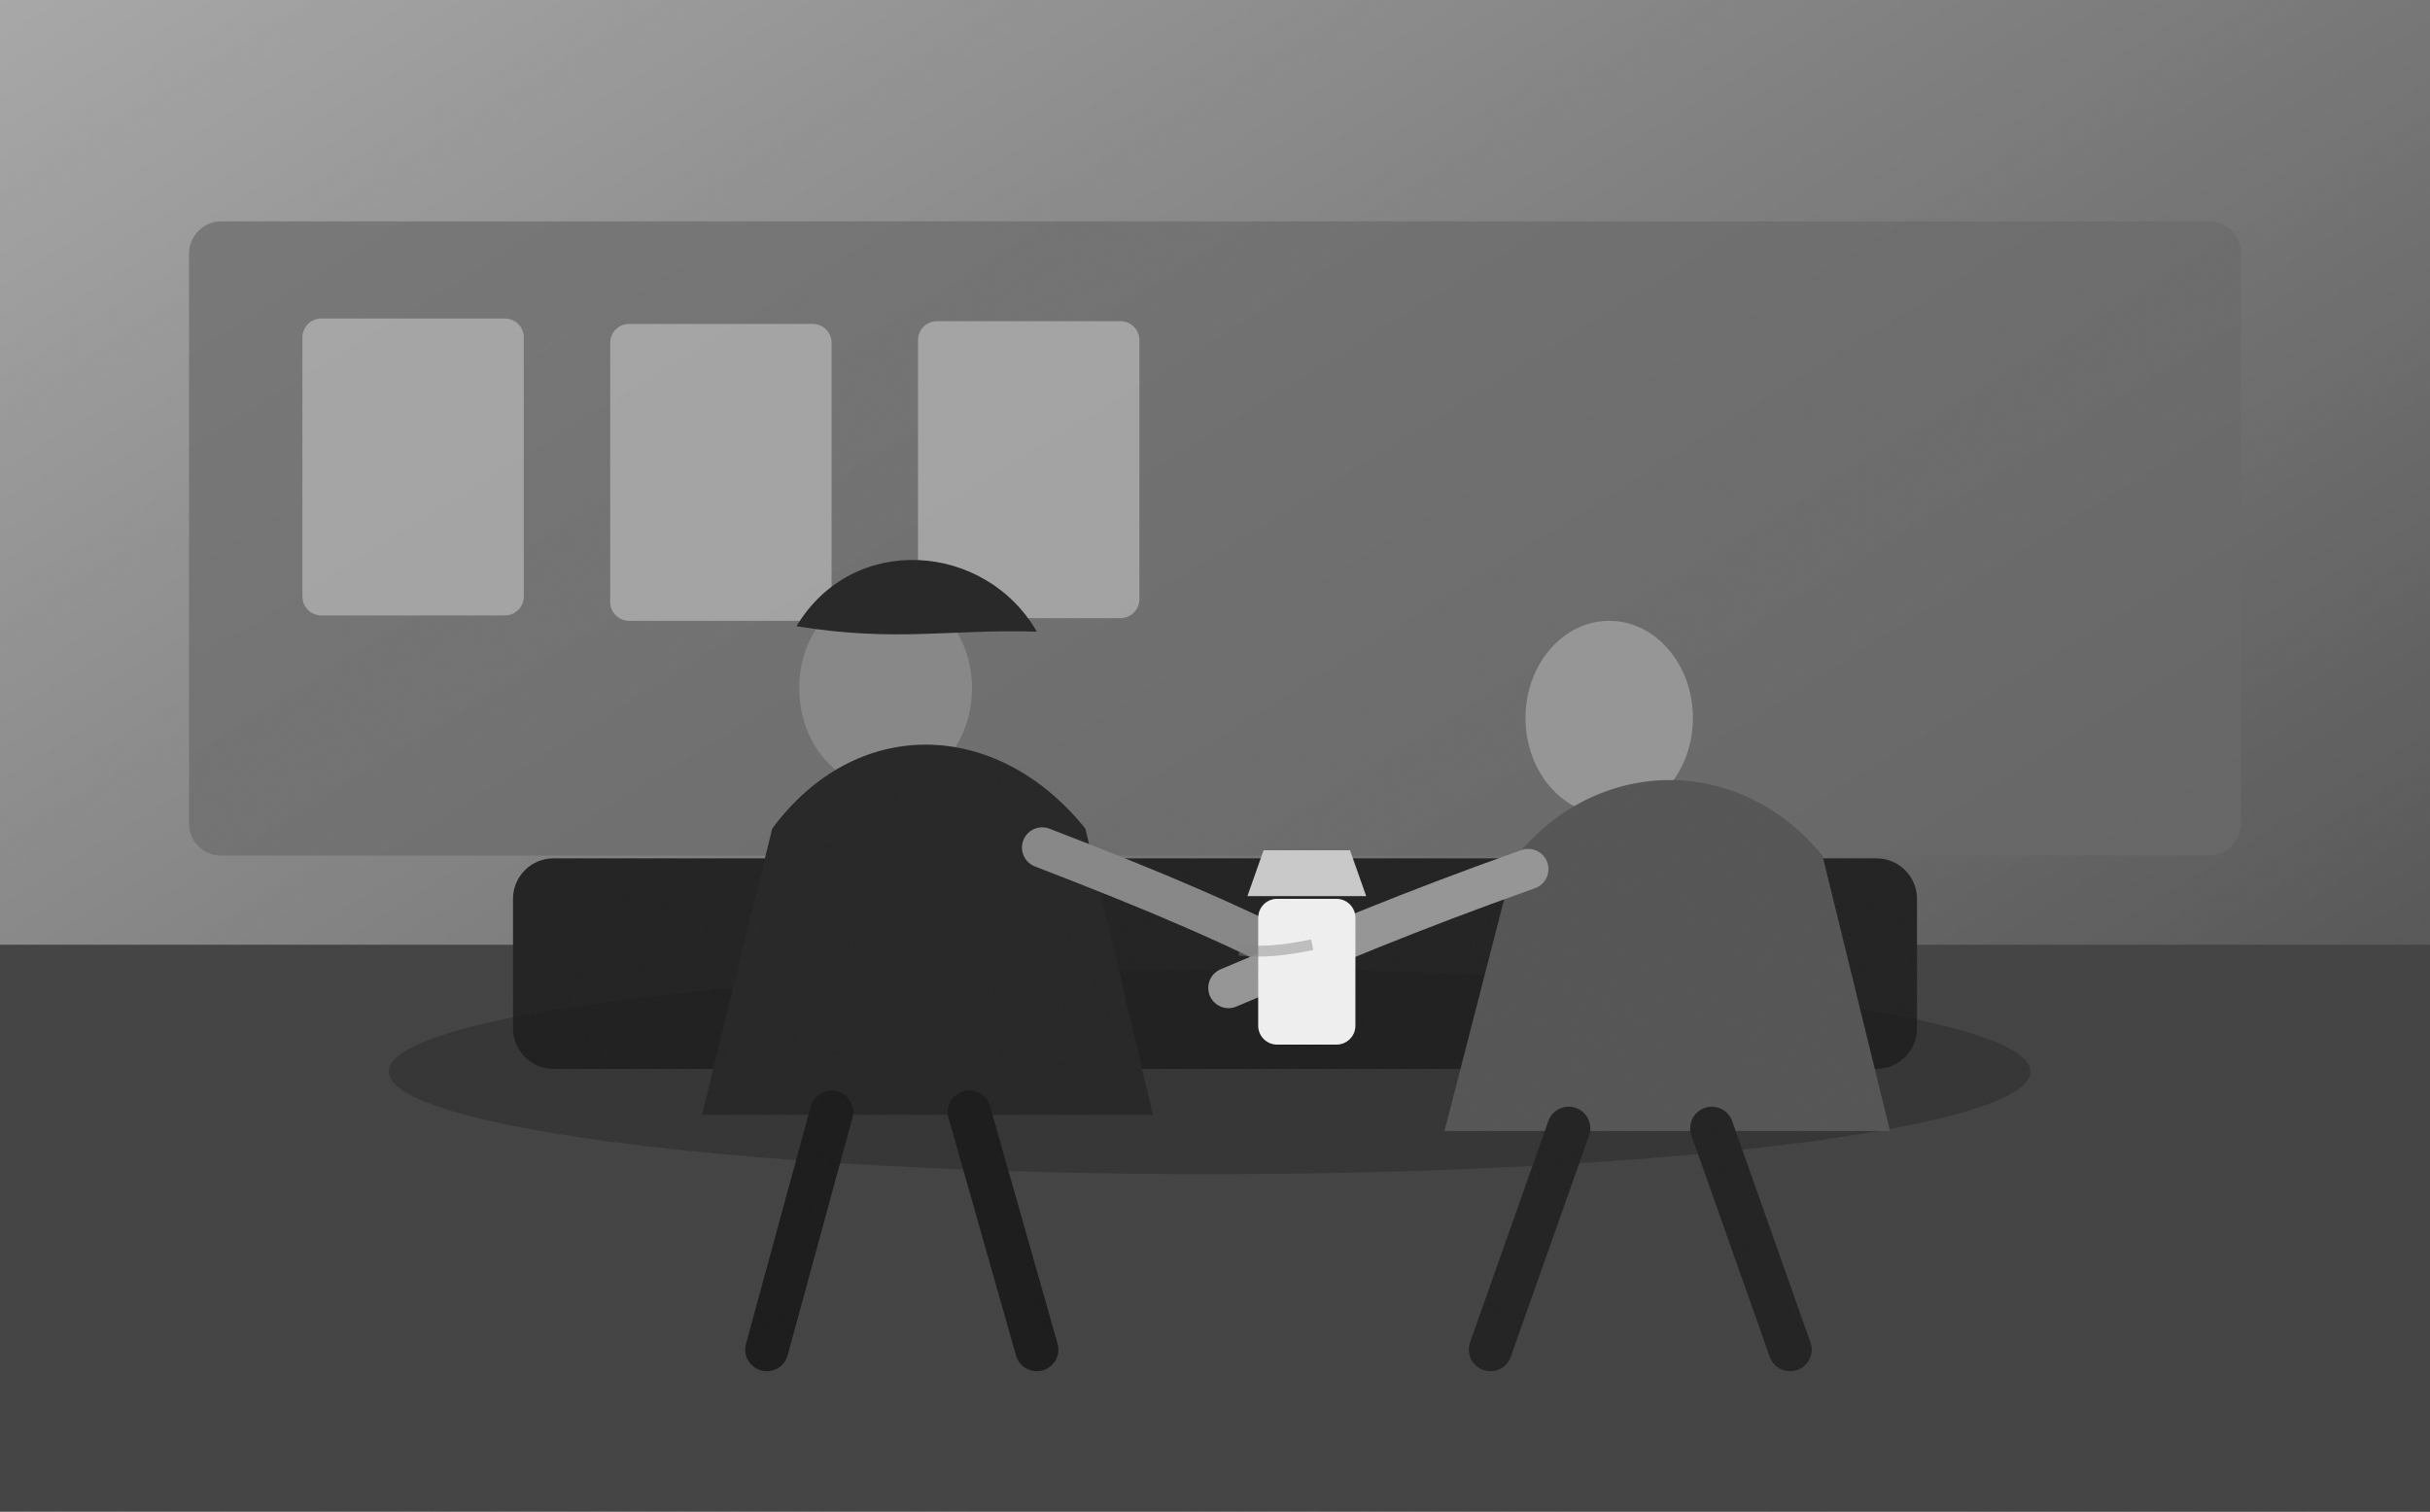
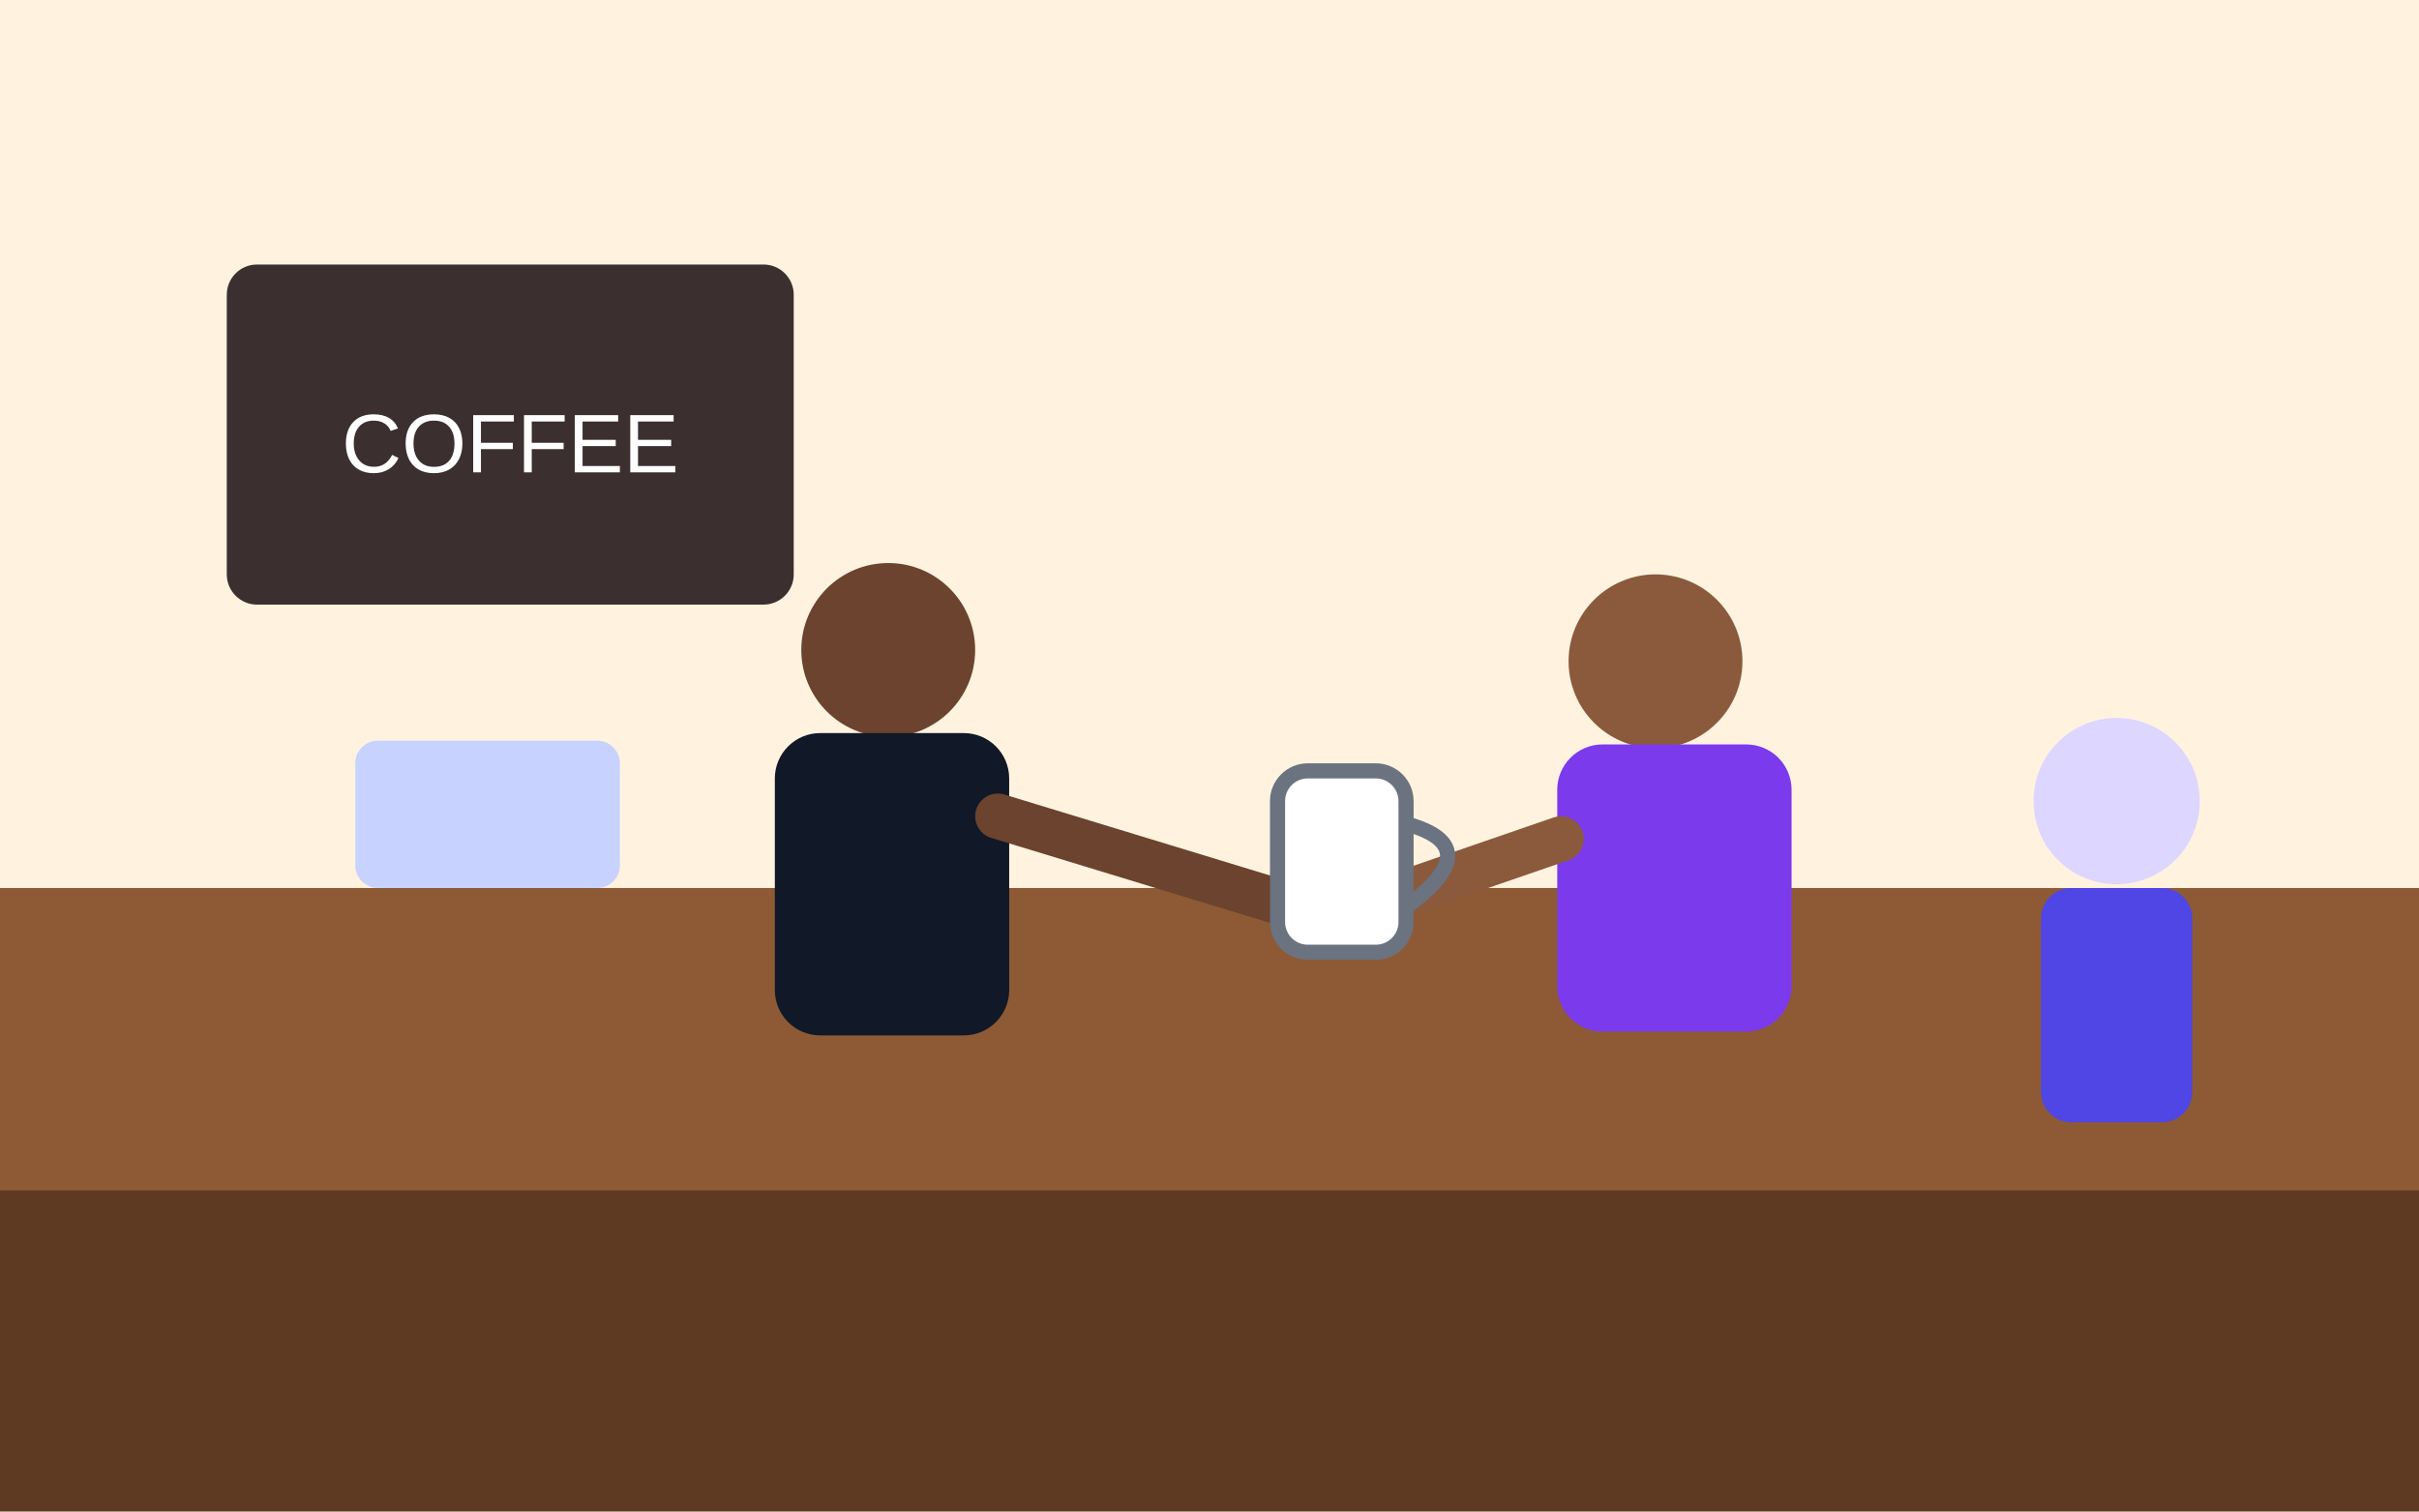
- <svg xmlns="http://www.w3.org/2000/svg" viewBox="0 0 900 560" role="img" aria-labelledby="title desc">
-   <defs>
-     <linearGradient id="cafe" x1="0" y1="0" x2="1" y2="1">
-       <stop stop-color="#a8a8a8" />
-       <stop offset="1" stop-color="#464646" />
-     </linearGradient>
-     <filter id="grain">
-       <feTurbulence baseFrequency=".85" numOctaves="2" />
-       <feColorMatrix type="saturate" values="0" />
-       <feComponentTransfer>
-         <feFuncA type="table" tableValues="0 .07" />
-       </feComponentTransfer>
-       <feBlend in="SourceGraphic" mode="multiply" />
-     </filter>
-   </defs>
-   <rect width="900" height="560" fill="url(#cafe)" />
-   <rect x="70" y="82" width="760" height="235" rx="12" fill="#696969" opacity=".7" />
-   <g fill="#c5c5c5" opacity=".6">
-     <rect x="112" y="118" width="82" height="110" rx="7" />
-     <rect x="226" y="120" width="82" height="110" rx="7" />
-     <rect x="340" y="119" width="82" height="110" rx="7" />
-   </g>
-   <rect y="350" width="900" height="210" fill="#444444" />
-   <rect x="190" y="318" width="520" height="78" rx="15" fill="#242424" />
-   <ellipse cx="448" cy="397" rx="304" ry="38" fill="#1c1c1c" opacity=".35" />
-   <g>
-     <ellipse cx="328" cy="255" rx="32" ry="37" fill="#888888" />
-     <path d="M295 232c21-35 70-31 89 2-32-1-52 4-89-2z" fill="#282828" />
-     <path d="M286 307c31-42 83-41 116 0l25 106H260z" fill="#282828" />
-     <path d="M386 314c44 17 70 28 107 47" stroke="#888888" stroke-width="15" stroke-linecap="round" />
-     <path d="M308 412l-24 88M359 412l25 88" stroke="#1d1d1d" stroke-width="16" stroke-linecap="round" />
-   </g>
-   <g>
-     <ellipse cx="596" cy="266" rx="31" ry="36" fill="#969696" />
-     <path d="M561 318c30-38 83-39 114-1l25 102H535z" fill="#565656" />
-     <path d="M566 322c-45 16-73 28-111 44" stroke="#969696" stroke-width="15" stroke-linecap="round" />
-     <path d="M581 418l-29 82M634 418l29 82" stroke="#242424" stroke-width="16" stroke-linecap="round" />
-   </g>
-   <g>
-     <rect x="466" y="333" width="36" height="54" rx="7" fill="#efefef" />
-     <path d="M462 332h44l-6-17h-32z" fill="#c9c9c9" />
-     <path d="M486 350c-10 2-18 3-27 2" stroke="#828282" stroke-width="4" opacity=".45" />
-   </g>
-   <rect width="900" height="560" fill="transparent" filter="url(#grain)" opacity=".32" />
+ <svg xmlns="http://www.w3.org/2000/svg" viewBox="0 0 640 400" role="img" aria-labelledby="title desc">
+   <rect width="640" height="400" fill="#fff3df" />
+   <rect x="0" y="235" width="640" height="95" fill="#8d5a35" />
+   <rect x="0" y="315" width="640" height="85" fill="#5f3a23" />
+   <rect x="60" y="70" width="150" height="90" rx="8" fill="#3c2f2f" />
+   <text x="135" y="125" font-family="Arial" font-size="22" fill="#fff" text-anchor="middle">COFFEE</text>
+   <circle cx="235" cy="172" r="23" fill="#6b432e" />
+   <rect x="205" y="194" width="62" height="80" rx="12" fill="#111827" />
+   <path d="M264 216 l82 25" stroke="#6b432e" stroke-width="12" stroke-linecap="round" />
+   <circle cx="438" cy="175" r="23" fill="#8b5a3c" />
+   <rect x="412" y="197" width="62" height="76" rx="12" fill="#7c3aed" />
+   <path d="M413 222 l-58 20" stroke="#8b5a3c" stroke-width="12" stroke-linecap="round" />
+   <rect x="338" y="204" width="34" height="48" rx="8" fill="#ffffff" stroke="#6b7280" stroke-width="4" />
+   <path d="M372 218 q22 6 0 22" fill="none" stroke="#6b7280" stroke-width="4" />
+   <rect x="94" y="196" width="70" height="39" rx="6" fill="#c7d2fe" />
+   <circle cx="560" cy="212" r="22" fill="#ddd6fe" />
+   <rect x="540" y="235" width="40" height="62" rx="8" fill="#4f46e5" />
</svg>
